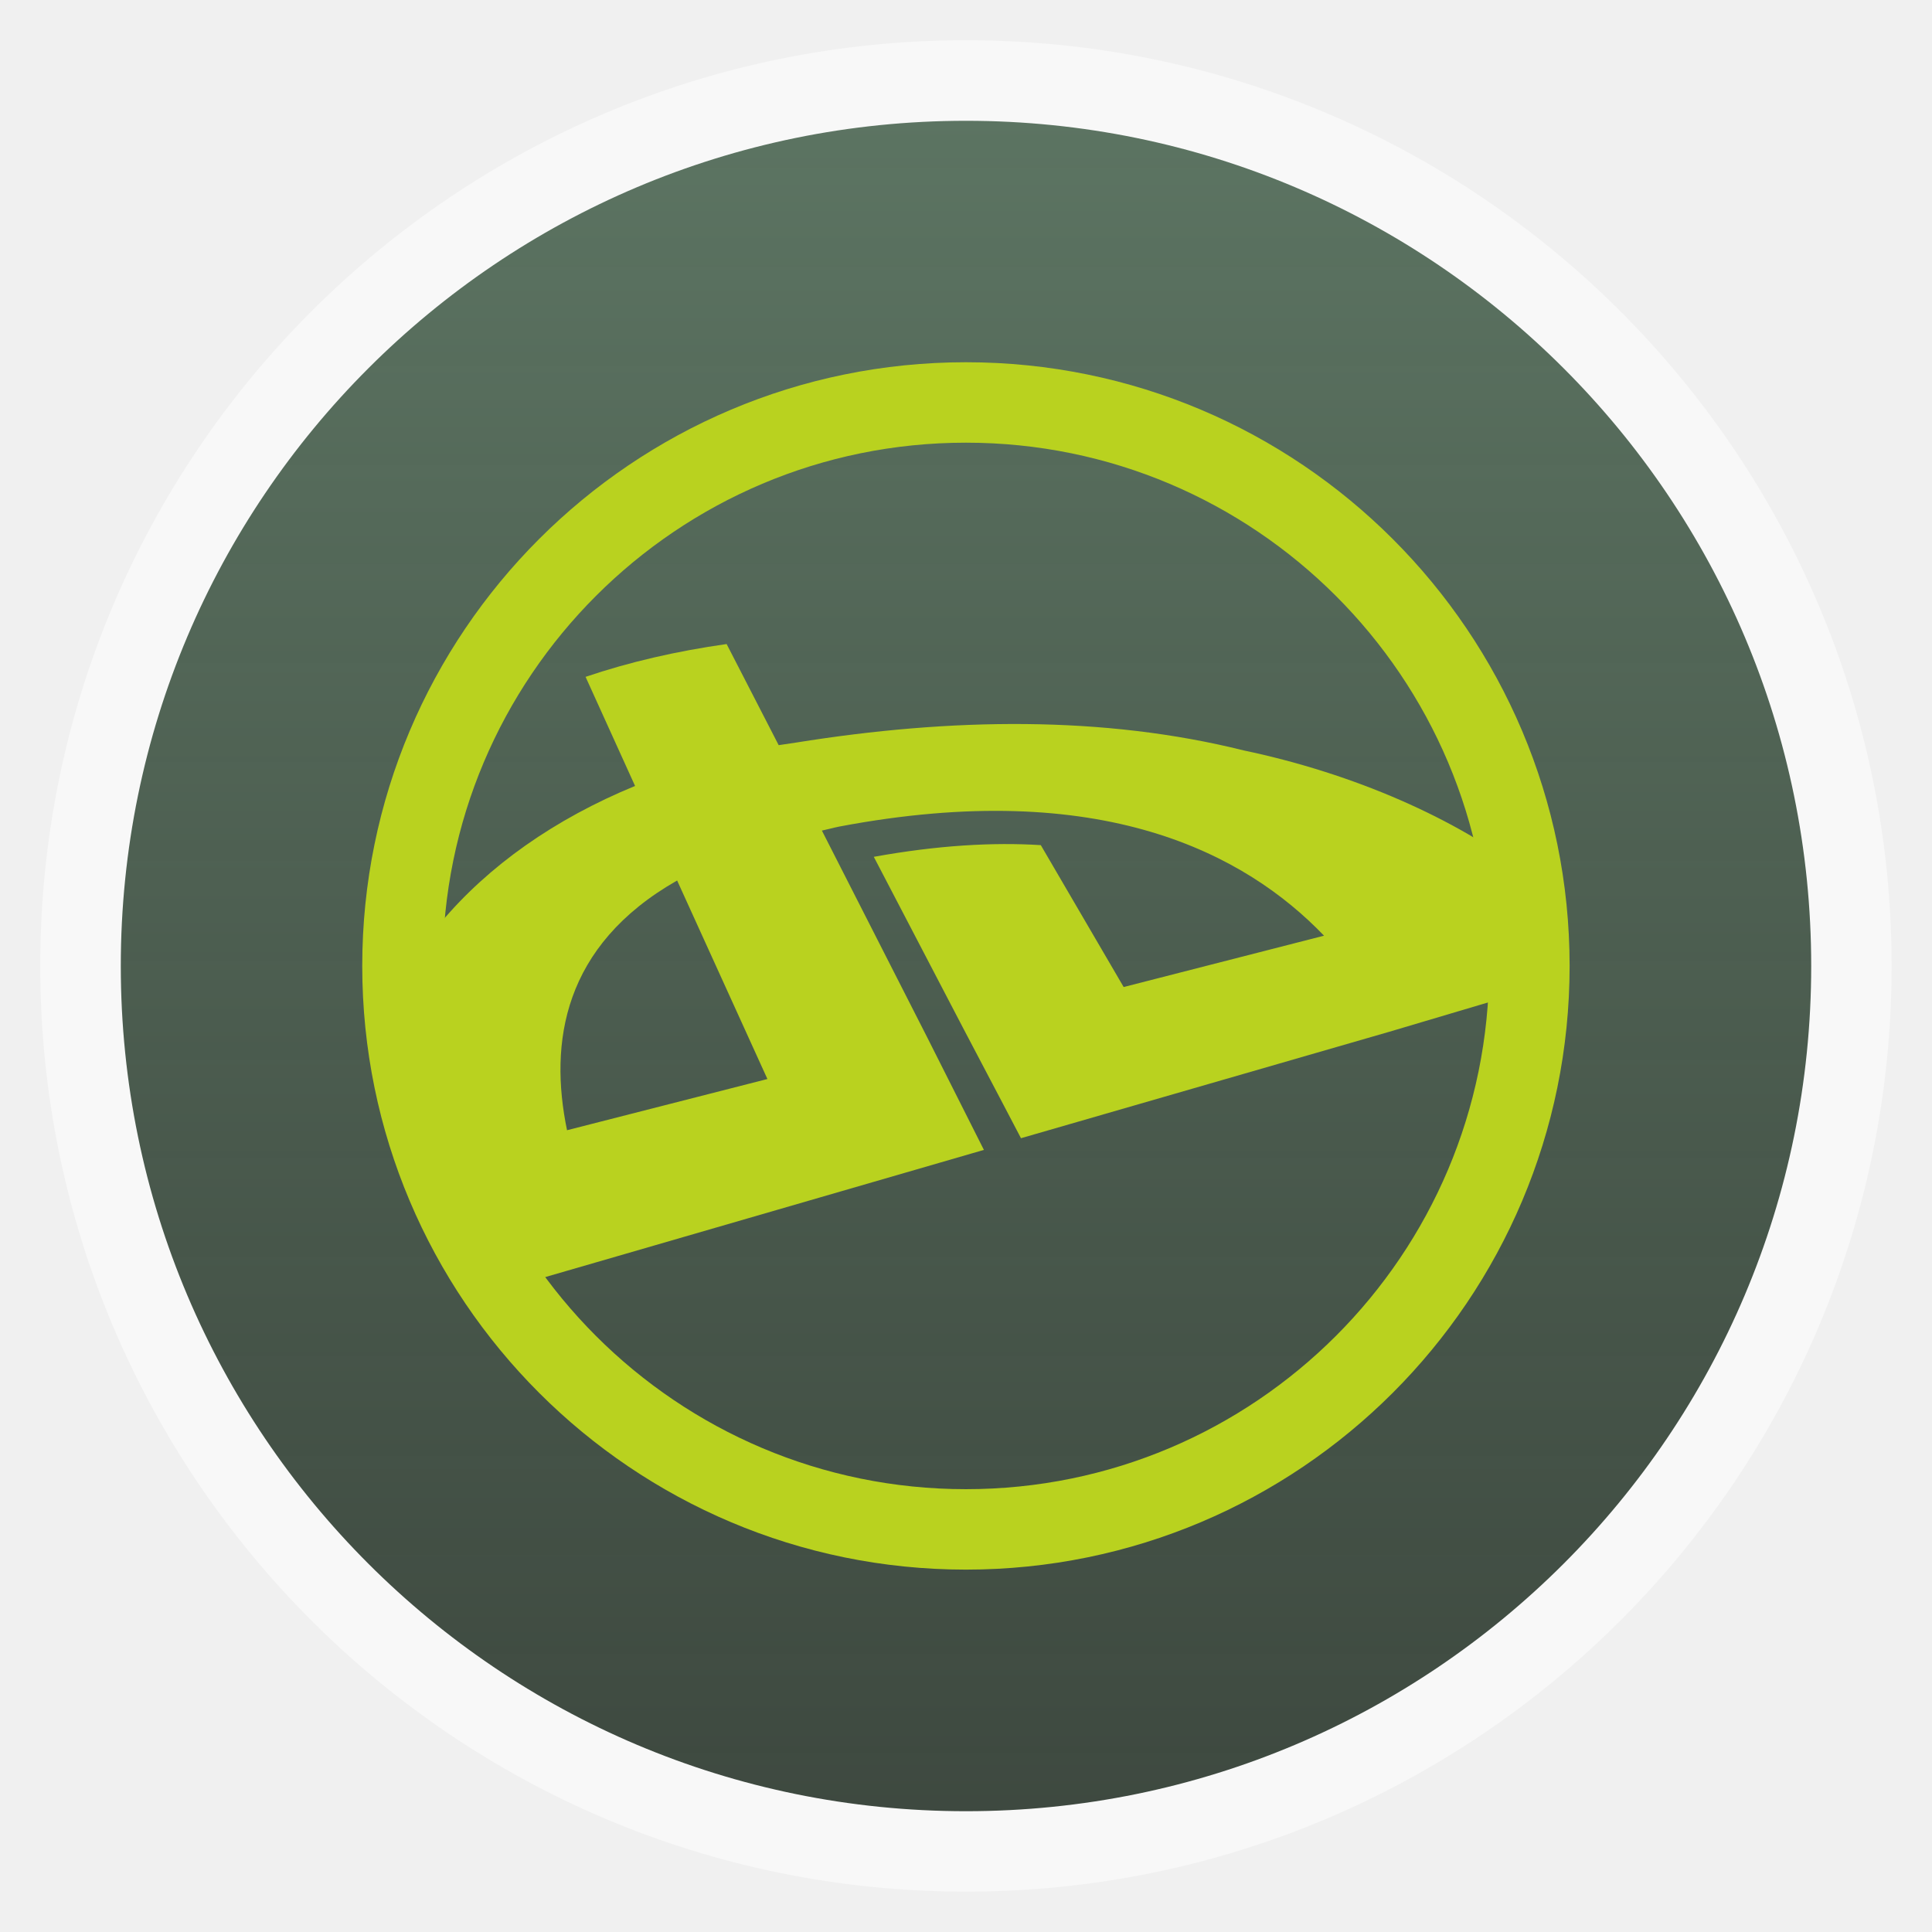
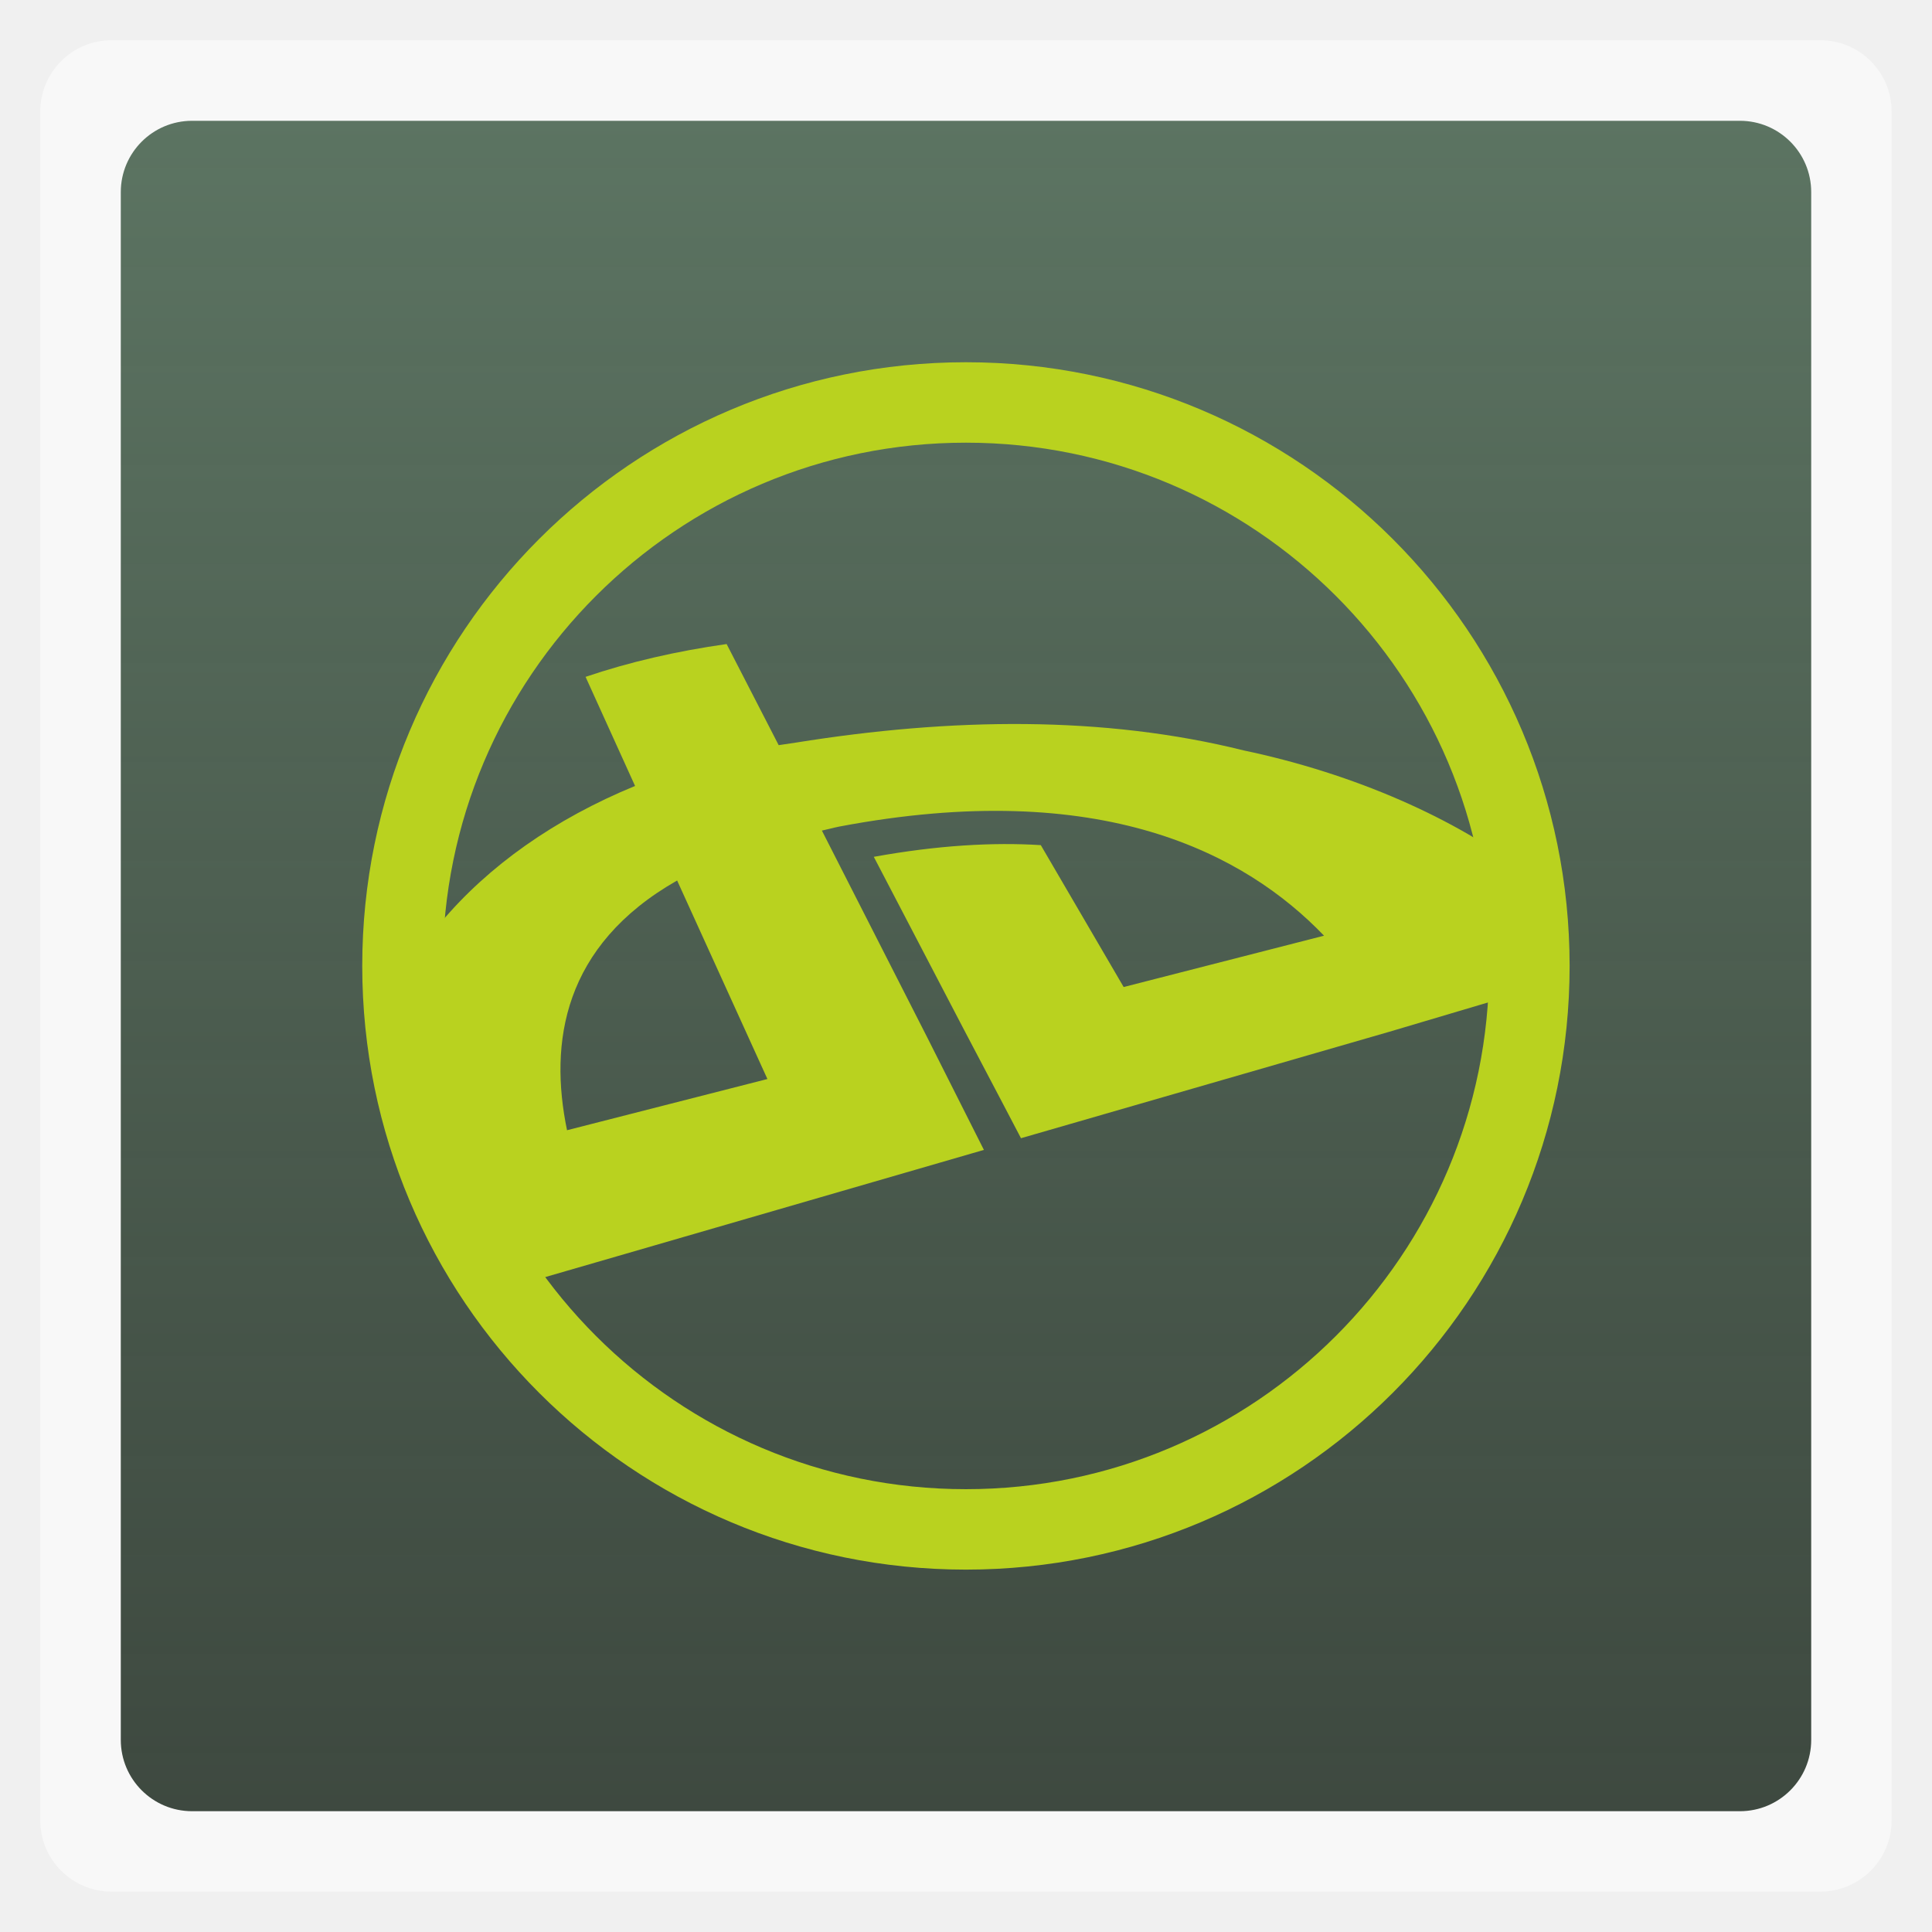
<svg xmlns="http://www.w3.org/2000/svg" xmlns:xlink="http://www.w3.org/1999/xlink" width="48" viewBox="0 0 13.547 13.547" height="48">
  <defs>
    <clipPath>
      <path d="m 328,242.094 c -7.732,0 -14,6.268 -14,14 0,7.732 6.268,14 14,14 7.732,0 14,-6.268 14,-14 0,-7.732 -6.268,-14 -14,-14 z m 0,9.906 c 2.209,0 4,1.791 4,4 0,2.209 -1.791,4 -4,4 -2.209,0 -4,-1.791 -4,-4 0,-2.209 1.791,-4 4,-4 z m 0,1 c -1.657,0 -3,1.343 -3,3 0,1.657 1.343,3 3,3 1.657,0 3,-1.343 3,-3 0,-1.657 -1.343,-3 -3,-3 z m 0,1 c 1.105,0 2,0.895 2,2 0,1.105 -0.895,2 -2,2 -1.105,0 -2,-0.895 -2,-2 0,-1.105 0.895,-2 2,-2 z" />
    </clipPath>
    <clipPath>
      <rect width="20" x="434" y="78" rx="4" height="20" color="#bebebe" />
    </clipPath>
    <clipPath>
      <path d="m 328,238 c -7.732,0 -14,6.268 -14,14 0,7.732 6.268,14 14,14 7.732,0 14,-6.268 14,-14 0,-7.732 -6.268,-14 -14,-14 z m 0,8.75 c 2.899,0 5.25,2.351 5.25,5.25 0,2.899 -2.351,5.25 -5.25,5.25 -2.899,0 -5.25,-2.351 -5.25,-5.25 0,-2.899 2.351,-5.25 5.25,-5.25 z m 0,1.75 c -1.933,0 -3.5,1.567 -3.5,3.5 0,1.933 1.567,3.5 3.5,3.5 1.933,0 3.5,-1.567 3.5,-3.5 0,-1.933 -1.567,-3.5 -3.5,-3.5 z m 0,1.75 c 0.966,0 1.75,0.784 1.75,1.75 0,0.966 -0.784,1.75 -1.75,1.75 -0.966,0 -1.75,-0.784 -1.75,-1.75 0,-0.966 0.784,-1.75 1.75,-1.75 z" />
    </clipPath>
    <clipPath>
      <path d="m 451.388,133.371 6.429,4.714 0,-11.571 -6.429,0 z" />
    </clipPath>
    <clipPath>
      <path d="m 451.388,127.371 c -3.314,0 -6,2.686 -6,6 0,3.314 2.686,6 6,6 3.314,0 6,-2.686 6,-6 0,-3.314 -2.686,-6 -6,-6 z m 0,3 c 1.657,0 3,1.343 3,3 0,1.657 -1.343,3 -3,3 -1.657,0 -3,-1.343 -3,-3 0,-1.657 1.343,-3 3,-3 z m 0,1 c -1.105,0 -2,0.895 -2,2 0,1.105 0.895,2 2,2 1.105,0 2,-0.895 2,-2 0,-1.105 -0.895,-2 -2,-2 z m 0,1 c 0.552,0 1,0.448 1,1 0,0.552 -0.448,1 -1,1 -0.552,0 -1,-0.448 -1,-1 0,-0.552 0.448,-1 1,-1 z" />
    </clipPath>
    <clipPath>
      <rect width="240" x="24" y="36" rx="50" height="240" fill="#986767" color="#bebebe" />
    </clipPath>
    <clipPath>
      <path d="m 440,126 c -3.314,0 -6,2.686 -6,6 0,3.314 2.686,6 6,6 3.314,0 6,-2.686 6,-6 0,-3.314 -2.686,-6 -6,-6 z m 0,3 c 1.657,0 3,1.343 3,3 0,1.657 -1.343,3 -3,3 -1.657,0 -3,-1.343 -3,-3 0,-1.657 1.343,-3 3,-3 z m 0,1 c -1.105,0 -2,0.895 -2,2 0,1.105 0.895,2 2,2 1.105,0 2,-0.895 2,-2 0,-1.105 -0.895,-2 -2,-2 z m 0,1 c 0.552,0 1,0.448 1,1 0,0.552 -0.448,1 -1,1 -0.552,0 -1,-0.448 -1,-1 0,-0.552 0.448,-1 1,-1 z" />
    </clipPath>
    <clipPath>
      <path d="m 444,88 c -4.418,0 -8,3.582 -8,8 0,4.418 3.582,8 8,8 4.418,0 8,-3.582 8,-8 0,-4.418 -3.582,-8 -8,-8 z m 0,5 c 1.657,0 3,1.343 3,3 0,1.657 -1.343,3 -3,3 -1.657,0 -3,-1.343 -3,-3 0,-1.657 1.343,-3 3,-3 z m 0,1 c -1.105,0 -2,0.895 -2,2 0,1.105 0.895,2 2,2 1.105,0 2,-0.895 2,-2 0,-1.105 -0.895,-2 -2,-2 z m 0,1 c 0.552,0 1,0.448 1,1 0,0.552 -0.448,1 -1,1 -0.552,0 -1,-0.448 -1,-1 0,-0.552 0.448,-1 1,-1 z" />
    </clipPath>
    <clipPath>
      <rect width="90" x="307" y="31" rx="18.75" height="90" fill="url(#0)" color="#bebebe" />
    </clipPath>
    <clipPath>
      <path d="m 328,238 c -7.732,0 -14,6.268 -14,14 0,7.732 6.268,14 14,14 7.732,0 14,-6.268 14,-14 0,-7.732 -6.268,-14 -14,-14 z m 0,9.906 c 2.209,0 4,1.791 4,4 0,2.209 -1.791,4 -4,4 -2.209,0 -4,-1.791 -4,-4 0,-2.209 1.791,-4 4,-4 z m 0,1 c -1.657,0 -3,1.343 -3,3 0,1.657 1.343,3 3,3 1.657,0 3,-1.343 3,-3 0,-1.657 -1.343,-3 -3,-3 z m 0,1 c 1.105,0 2,0.895 2,2 0,1.105 -0.895,2 -2,2 -1.105,0 -2,-0.895 -2,-2 0,-1.105 0.895,-2 2,-2 z" />
    </clipPath>
    <clipPath>
      <rect width="60" x="306" y="142" rx="12.5" height="60" transform="matrix(0 -1 1 0 0 0)" fill="url(#2)" color="#bebebe" />
    </clipPath>
    <clipPath>
      <path d="m 328,256 15,11 0,-27 -15,0 z" />
    </clipPath>
    <clipPath>
      <rect width="30" x="433" y="29" rx="6" height="30" color="#bebebe" />
    </clipPath>
    <clipPath>
      <path d="m 144,76 c -44.183,0 -80,35.817 -80,80 0,44.183 35.817,80 80,80 44.183,0 80,-35.817 80,-80 0,-44.183 -35.817,-80 -80,-80 z m 0,56.607 c 12.624,0 22.857,10.233 22.857,22.857 0,12.624 -10.233,22.857 -22.857,22.857 -12.624,0 -22.857,-10.233 -22.857,-22.857 0,-12.624 10.233,-22.857 22.857,-22.857 z m 0,5.714 c -9.468,0 -17.143,7.675 -17.143,17.143 0,9.468 7.675,17.143 17.143,17.143 9.468,0 17.143,-7.675 17.143,-17.143 0,-9.468 -7.675,-17.143 -17.143,-17.143 z m 0,5.714 c 6.312,0 11.429,5.117 11.429,11.429 0,6.312 -5.117,11.429 -11.429,11.429 -6.312,0 -11.429,-5.117 -11.429,-11.429 0,-6.312 5.117,-11.429 11.429,-11.429 z" />
    </clipPath>
    <clipPath>
      <rect width="22" x="433" y="77" rx="5" height="22" color="#bebebe" />
    </clipPath>
    <clipPath>
      <rect width="22" x="433" y="77" rx="4" height="22" color="#bebebe" />
    </clipPath>
    <clipPath>
      <rect width="42" x="307" y="223" rx="9" height="42" transform="rotate(90)" fill="url(#1)" color="#bebebe" />
    </clipPath>
    <clipPath>
      <path d="m 328,242.094 c -7.732,0 -14,6.268 -14,14 0,7.732 6.268,14 14,14 7.732,0 14,-6.268 14,-14 0,-7.732 -6.268,-14 -14,-14 z M 328,252 c 2.209,0 4,1.791 4,4 0,2.209 -1.791,4 -4,4 -2.209,0 -4,-1.791 -4,-4 0,-2.209 1.791,-4 4,-4 z m 0,1 c -1.657,0 -3,1.343 -3,3 0,1.657 1.343,3 3,3 1.657,0 3,-1.343 3,-3 0,-1.657 -1.343,-3 -3,-3 z m 0,1 c 1.105,0 2,0.895 2,2 0,1.105 -0.895,2 -2,2 -1.105,0 -2,-0.895 -2,-2 0,-1.105 0.895,-2 2,-2 z" />
    </clipPath>
    <clipPath>
      <rect width="16" x="432" y="116" rx="3" height="16" color="#bebebe" />
    </clipPath>
    <clipPath>
      <rect width="20" x="434" y="78" rx="4" height="20" color="#bebebe" />
    </clipPath>
    <clipPath>
      <rect width="22" x="433" y="77" rx="3" height="22" opacity="0.2" fill="#6d6d6d" color="#bebebe" />
    </clipPath>
    <clipPath>
      <rect width="16" x="432" y="116" rx="2" height="16" opacity="0.2" fill="#6d6d6d" color="#bebebe" />
    </clipPath>
    <clipPath>
      <rect width="90" x="307" y="31" rx="18.75" height="90" fill="url(#D)" color="#bebebe" />
    </clipPath>
    <clipPath>
      <rect width="60" x="306" y="142" rx="12.5" height="60" transform="matrix(0 -1 1 0 0 0)" fill="url(#B)" color="#bebebe" />
    </clipPath>
    <clipPath>
      <rect width="22" x="433" y="77" rx="4" height="22" color="#bebebe" />
    </clipPath>
    <clipPath>
      <rect width="30" x="433" y="29" rx="4" height="30" opacity="0.2" fill="#6d6d6d" color="#bebebe" />
    </clipPath>
    <clipPath>
      <rect width="30" x="433" y="29" rx="6" height="30" color="#bebebe" />
    </clipPath>
    <clipPath>
      <rect width="16" x="432" y="116" rx="2" height="16" opacity="0.2" fill="#6d6d6d" color="#bebebe" />
    </clipPath>
    <clipPath>
      <rect width="42" x="307" y="223" rx="9" height="42" transform="rotate(90)" fill="url(#8)" color="#bebebe" />
    </clipPath>
    <clipPath>
      <rect width="22" x="433" y="77" rx="3" height="22" opacity="0.2" fill="#6d6d6d" color="#bebebe" />
    </clipPath>
    <clipPath>
      <rect width="30" x="433" y="29" rx="4" height="30" opacity="0.2" fill="#6d6d6d" color="#bebebe" />
    </clipPath>
    <clipPath>
      <rect width="22" x="433" y="77" rx="5" height="22" color="#bebebe" />
    </clipPath>
    <clipPath>
      <rect width="22" x="433" y="77" rx="5" height="22" color="#bebebe" />
    </clipPath>
    <clipPath>
      <rect width="16" x="432" y="116" rx="2" height="16" opacity="0.2" fill="#6d6d6d" color="#bebebe" />
    </clipPath>
    <clipPath>
      <rect width="22" x="433" y="77" rx="3" height="22" opacity="0.2" fill="#6d6d6d" color="#bebebe" />
    </clipPath>
    <clipPath>
      <rect width="60" x="306" y="142" rx="12.5" height="60" transform="matrix(0 -1 1 0 0 0)" fill="url(#A)" color="#bebebe" />
    </clipPath>
    <clipPath>
      <rect width="90" x="307" y="31" rx="18.75" height="90" fill="url(#C)" color="#bebebe" />
    </clipPath>
    <clipPath>
      <path d="m 144,48 -23.594,55.062 -55.594,-22.25 22.25,55.594 L 32,160 l 55.062,23.594 -22.25,55.594 55.594,-22.25 L 144,272 l 23.594,-55.062 55.594,22.25 -22.25,-55.594 L 256,160 200.938,136.406 223.188,80.812 167.594,103.062 144,48 z m -23.188,56 46.375,0 32.812,32.812 0,46.375 L 167.188,216 120.812,216 88,183.188 88,136.812 120.812,104 z" />
    </clipPath>
    <clipPath>
      <rect width="30" x="433" y="29" rx="4" height="30" opacity="0.2" fill="#6d6d6d" color="#bebebe" />
    </clipPath>
    <clipPath>
      <rect width="240" x="24" y="36" rx="50" height="240" fill="#986767" color="#bebebe" />
    </clipPath>
    <clipPath>
      <rect width="42" x="307" y="223" rx="9" height="42" transform="rotate(90)" fill="url(#4)" color="#bebebe" />
    </clipPath>
    <clipPath>
      <rect width="16" x="432" y="116" rx="3" height="16" color="#bebebe" />
    </clipPath>
    <clipPath>
      <rect width="16" x="432" y="116" rx="3" height="16" color="#bebebe" />
    </clipPath>
    <clipPath>
      <rect width="240" x="24" y="36" rx="50" height="240" fill="#986767" color="#bebebe" />
    </clipPath>
    <clipPath>
      <rect width="22" x="433" y="77" rx="4" height="22" color="#bebebe" />
    </clipPath>
    <clipPath>
      <rect width="20" x="434" y="78" rx="4" height="20" color="#bebebe" />
    </clipPath>
    <clipPath>
      <rect width="30" x="433" y="29" rx="6" height="30" color="#bebebe" />
    </clipPath>
    <linearGradient xlink:href="#7" y1="140" y2="124" x2="0" gradientUnits="userSpaceOnUse" />
    <linearGradient gradientTransform="matrix(.375 0 0 .375 298 16)" xlink:href="#5" id="0" y1="230" y2="90" gradientUnits="userSpaceOnUse" x2="0" />
    <linearGradient gradientTransform="matrix(.175 0 0 .175 302.8 216)" xlink:href="#5" id="1" y1="280" y2="40" gradientUnits="userSpaceOnUse" x2="0" />
    <linearGradient xlink:href="#7" y1="140" y2="124" x2="0" gradientUnits="userSpaceOnUse" />
    <linearGradient gradientTransform="matrix(.25 0 0 .25 300 132)" xlink:href="#5" id="2" y1="230" y2="90" gradientUnits="userSpaceOnUse" x2="0" />
    <linearGradient xlink:href="#7" y1="107" y2="85" x2="0" gradientUnits="userSpaceOnUse" />
    <linearGradient gradientTransform="translate(11.38843 1.3713)" xlink:href="#7" y1="140" y2="124" x2="0" gradientUnits="userSpaceOnUse" />
    <linearGradient gradientTransform="translate(0 4.09376)" xlink:href="#7" y1="273" y2="231" x2="0" gradientUnits="userSpaceOnUse" />
    <linearGradient gradientTransform="translate(11.38843 1.3713)" xlink:href="#7" y1="140" y2="124" gradientUnits="userSpaceOnUse" x2="0" />
    <linearGradient xlink:href="#7" y1="107" y2="85" x2="0" gradientUnits="userSpaceOnUse" />
    <linearGradient gradientTransform="matrix(1.10528 0 0 1.10528 -134.2739 -295.7807)" xlink:href="#9" id="3" y1="279.09" y2="268.36" gradientUnits="userSpaceOnUse" x2="0" />
    <linearGradient gradientTransform="matrix(.175 0 0 .175 302.8 216)" id="4" xlink:href="#5" y1="280" y2="40" x2="0" gradientUnits="userSpaceOnUse" />
    <linearGradient id="5">
      <stop stop-color="#f0f0f0" />
      <stop offset="1" stop-color="#f8f8f8" />
    </linearGradient>
    <linearGradient gradientTransform="matrix(5.71429 0 0 5.71429 -1730.286 -1284)" xlink:href="#7" y1="273" y2="231" gradientUnits="userSpaceOnUse" x2="0" />
    <linearGradient id="6">
      <stop stop-color="#eaba31" />
      <stop offset="1" stop-color="#ff9200" />
    </linearGradient>
    <linearGradient id="7">
      <stop stop-color="#818181" />
      <stop offset="1" stop-color="#c5c5c5" />
    </linearGradient>
    <linearGradient gradientTransform="matrix(.175 0 0 .175 302.8 216)" xlink:href="#5" id="8" y1="280" y2="40" gradientUnits="userSpaceOnUse" x2="0" />
    <linearGradient gradientTransform="matrix(5.71429 0 0 5.71429 -1730.286 -1284)" xlink:href="#7" y1="273" y2="231" x2="0" gradientUnits="userSpaceOnUse" />
    <linearGradient id="9">
      <stop stop-color="#303c32" stop-opacity="0.933" />
      <stop offset="1" stop-color="#5c7462" />
    </linearGradient>
    <linearGradient xlink:href="#7" y1="107" y2="85" x2="0" gradientUnits="userSpaceOnUse" />
    <linearGradient gradientTransform="matrix(5.71429 0 0 5.71429 -1730.286 -1284)" xlink:href="#7" y1="273" y2="231" gradientUnits="userSpaceOnUse" x2="0" />
    <linearGradient gradientTransform="matrix(.25 0 0 .25 300 132)" id="A" xlink:href="#5" y1="230" y2="90" x2="0" gradientUnits="userSpaceOnUse" />
    <linearGradient xlink:href="#7" y1="140" y2="124" x2="0" gradientUnits="userSpaceOnUse" />
    <linearGradient gradientTransform="translate(11.38843 1.3713)" xlink:href="#7" y1="140" y2="124" gradientUnits="userSpaceOnUse" x2="0" />
    <linearGradient gradientTransform="matrix(.25 0 0 .25 300 132)" xlink:href="#5" id="B" y1="230" y2="90" gradientUnits="userSpaceOnUse" x2="0" />
    <linearGradient gradientTransform="matrix(.375 0 0 .375 298 16)" id="C" xlink:href="#5" y1="230" y2="90" x2="0" gradientUnits="userSpaceOnUse" />
    <linearGradient gradientTransform="matrix(.375 0 0 .375 298 16)" xlink:href="#5" id="D" y1="230" y2="90" gradientUnits="userSpaceOnUse" x2="0" />
    <linearGradient gradientTransform="translate(0 4.09376)" xlink:href="#7" y1="273" y2="231" gradientUnits="userSpaceOnUse" x2="0" />
    <linearGradient gradientTransform="translate(0 4.09376)" xlink:href="#7" y1="273" y2="231" gradientUnits="userSpaceOnUse" x2="0" />
    <radialGradient cx="328" cy="255.42" gradientTransform="matrix(1.22449 0 0 1.22449 49.7555 -179.343)" r="7" xlink:href="#6" gradientUnits="userSpaceOnUse" />
    <radialGradient cx="328" cy="255.42" gradientTransform="matrix(1.22449 0 0 1.22449 49.7555 -179.343)" r="7" xlink:href="#6" gradientUnits="userSpaceOnUse" />
    <radialGradient cx="328" cy="255.42" gradientTransform="matrix(2.85714 0 0 2.85714 -609.1435 -473.6666)" r="7" xlink:href="#6" gradientUnits="userSpaceOnUse" />
    <radialGradient cx="328" cy="255.42" gradientTransform="matrix(2.85714 0 0 2.85714 -609.1435 -473.6666)" r="7" xlink:href="#6" gradientUnits="userSpaceOnUse" />
    <radialGradient cx="328" cy="255.42" gradientTransform="matrix(1.22449 0 0 1.22449 49.7555 -179.343)" r="7" xlink:href="#6" gradientUnits="userSpaceOnUse" />
    <radialGradient cx="328" cy="255.42" gradientTransform="matrix(2.85714 0 0 2.85714 -609.1435 -473.6666)" r="7" xlink:href="#6" gradientUnits="userSpaceOnUse" />
  </defs>
-   <rect width="12.982" x="0.282" y="0.282" rx="6.491" height="12.982" opacity="0.5" fill="#fff" color="#bebebe" stroke-width="0.184" />
-   <rect width="11.853" x="0.847" y="0.847" rx="5.926" height="11.853" fill="url(#3)" fill-rule="evenodd" color="#000" />
+   <rect width="12.982" x="0.282" y="0.282" rx="0.5" height="12.982" opacity="0.5" fill="#fff" color="#bebebe" stroke-width="0.184" />
+   <rect width="11.853" x="0.847" y="0.847" rx="0.5" height="11.853" fill="url(#3)" fill-rule="evenodd" color="#000" />
  <path d="m 10.724,6.773 c 0,2.182 -1.769,3.951 -3.951,3.951 -2.182,0 -3.951,-1.769 -3.951,-3.951 0,-2.182 1.769,-3.951 3.951,-3.951 2.182,0 3.951,1.769 3.951,3.951 z" fill="none" stroke="#b9d21f" color="#bebebe" stroke-width="0.564" />
  <path d="M 5.095,4.516 C 4.742,4.566 4.413,4.642 4.106,4.746 l 0.347,0.765 C 3.889,5.743 3.425,6.071 3.091,6.469 2.988,6.594 2.901,6.73 2.822,6.865 2.871,7.673 3.141,8.412 3.56,9.031 L 4.323,8.81 5.754,8.395 6.899,8.063 6.5,7.271 5.763,5.824 c 0.039,-0.008 0.081,-0.02 0.121,-0.028 1.841,-0.349 2.849,0.191 3.4,0.765 L 7.879,6.921 7.298,5.926 C 6.963,5.905 6.575,5.927 6.127,6.008 L 6.752,7.206 7.038,7.75 7.159,7.981 9.744,7.234 10.707,6.948 c 0.009,-0.118 0.017,-0.239 0.017,-0.359 0,-0.158 -0.01,-0.316 -0.026,-0.47 C 10.213,5.742 9.497,5.425 8.721,5.262 7.738,5.017 6.671,5.032 5.581,5.207 c -0.039,0.006 -0.083,0.012 -0.121,0.018 L 5.095,4.516 z M 4.748,6.174 5.381,7.566 3.976,7.925 C 3.849,7.312 3.947,6.63 4.748,6.174 z" fill="#b9d21f" fill-rule="evenodd" />
</svg>
